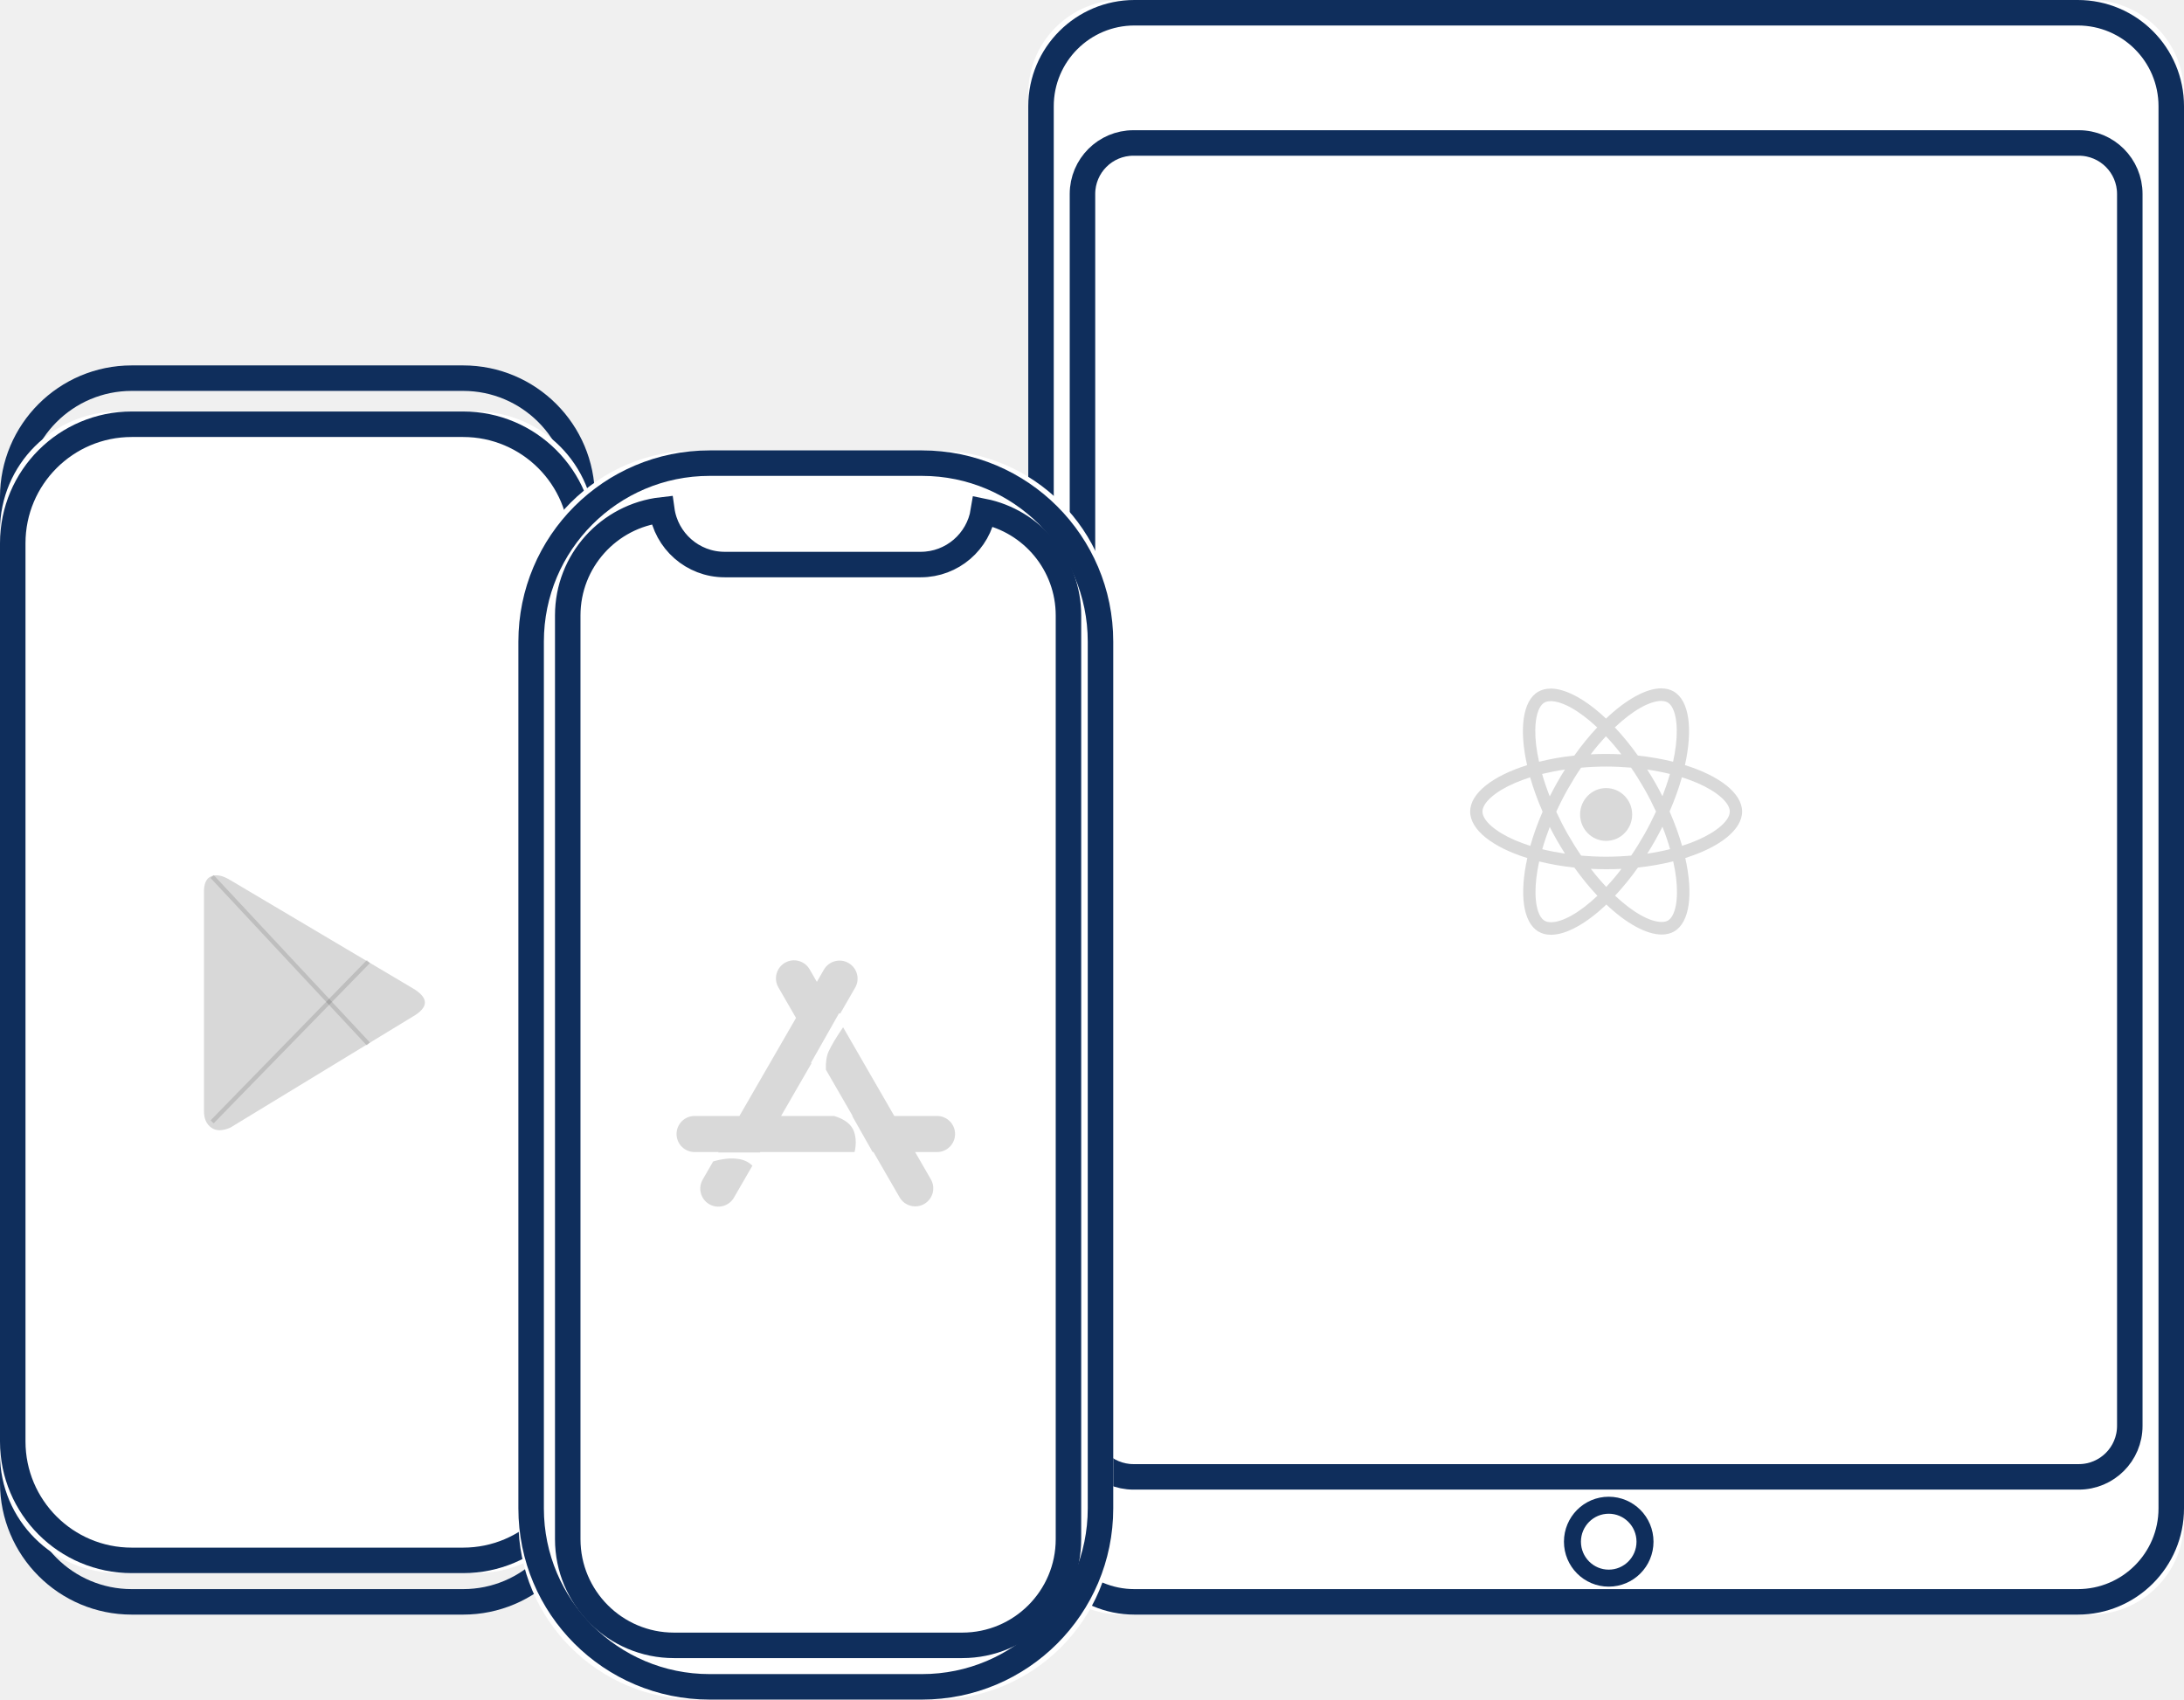
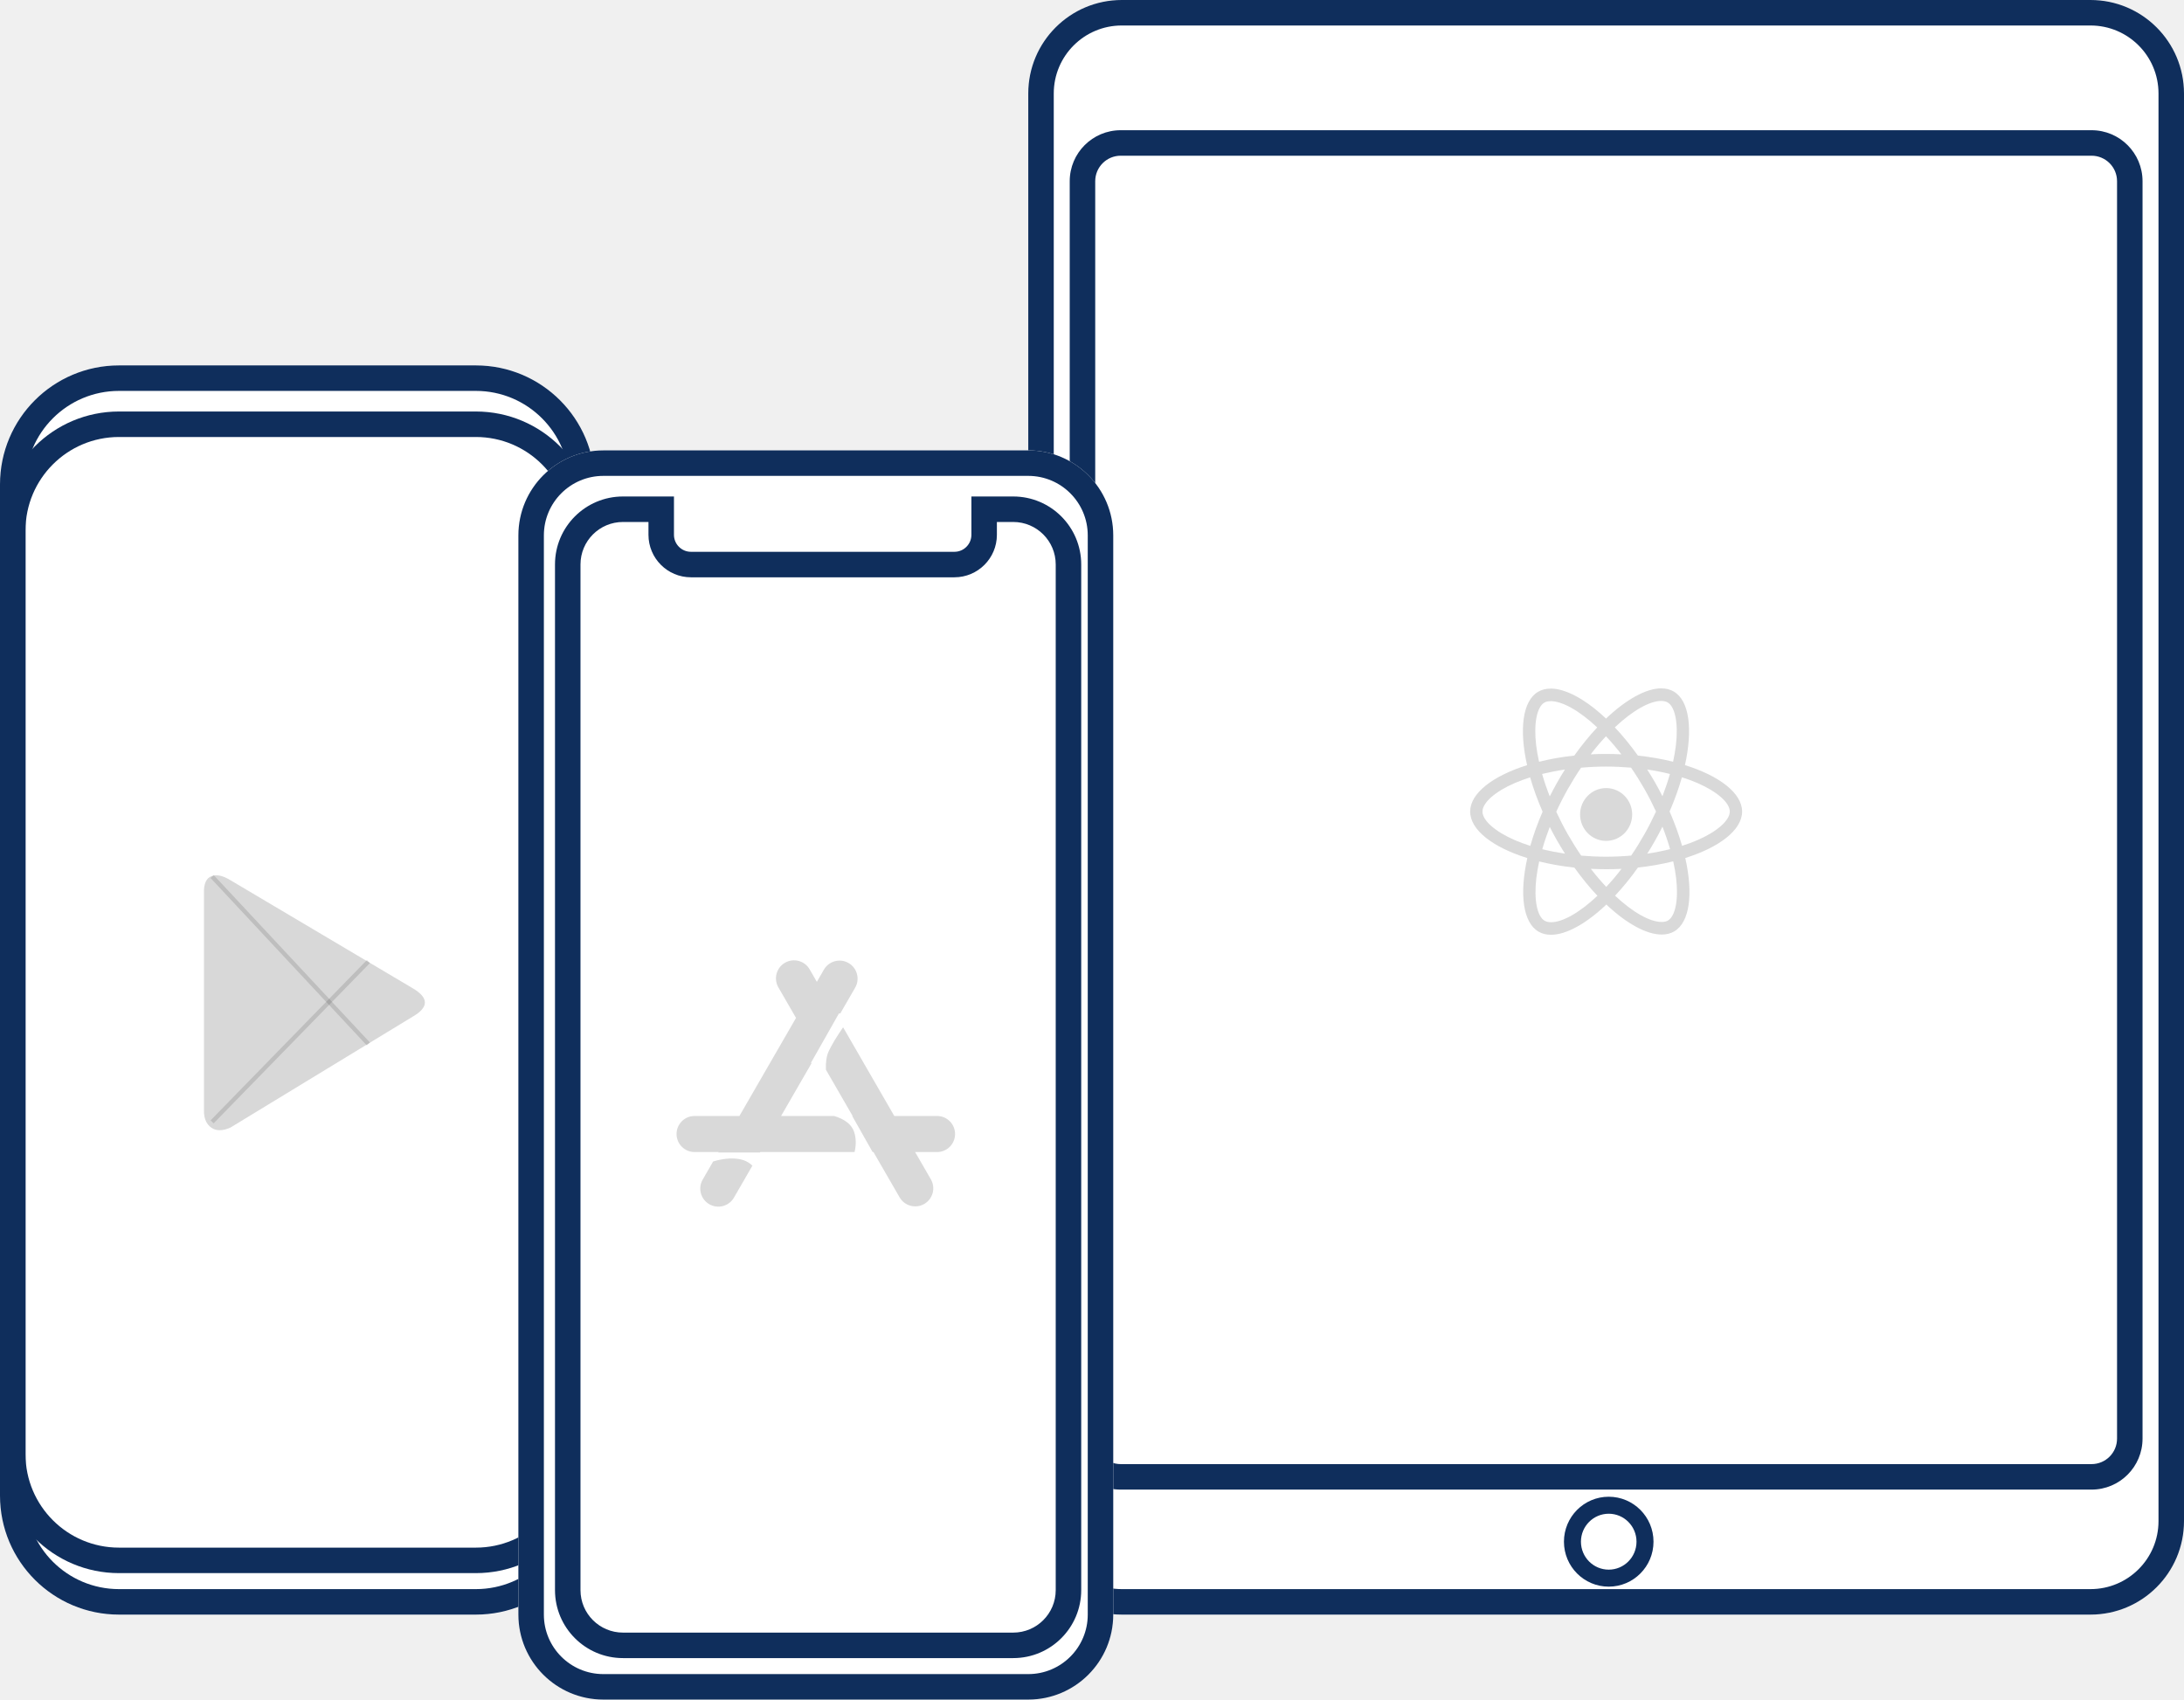
- <svg xmlns="http://www.w3.org/2000/svg" xmlns:xlink="http://www.w3.org/1999/xlink" width="257px" height="200px" viewBox="0 0 257 200" version="1.1">
-   <defs>
-     <rect id="path-1" x="0" y="0" width="136" height="190" rx="11" />
-     <rect id="path-2" x="4.879" y="15.323" width="126.242" height="159.968" rx="6" />
-     <rect id="path-3" x="0" y="5.424" width="70" height="136.694" rx="14" />
-     <rect id="path-4" x="0" y="0" width="70" height="147" rx="21" />
-   </defs>
+ <svg xmlns="http://www.w3.org/2000/svg" width="257px" height="200px" viewBox="0 0 257 200" version="1.1">
+   <defs />
  <g id="Page-1" stroke="none" stroke-width="1" fill="none" fill-rule="evenodd">
    <g id="Desktop-HD-Copy-9" transform="translate(-443, -1659)">
      <g id="Group-2" transform="translate(443, 1659)">
        <g id="Ipad" transform="translate(121, 0)">
-           <g id="Rectangle-3">
-             <use fill="#FFFFFF" fill-rule="evenodd" xlink:href="#path-1" />
-             <rect stroke="#0F2E5C" stroke-width="3" x="1.5" y="1.5" width="133" height="187" rx="11" />
-           </g>
-           <g id="Rectangle-3">
-             <use fill="#FFFFFF" fill-rule="evenodd" xlink:href="#path-2" />
-             <rect stroke="#0F2E5C" stroke-width="3" x="6.379" y="16.823" width="123.242" height="156.968" rx="6" />
-           </g>
-           <ellipse id="Oval" stroke="#0F2E5C" stroke-width="2" cx="68.305" cy="181.419" rx="4.269" ry="4.29" />
+           <rect id="Rectangle-3" fill="#FFFFFF" x="0" y="0" width="136" height="190" rx="11" />
+           <path d="M11,3 C6.582,3 3,6.582 3,11 L3,179 C3,183.418 6.582,187 11,187 L125,187 C129.418,187 133,183.418 133,179 L133,11 C133,6.582 129.418,3 125,3 L11,3 Z M11,0 L125,0 C131.075,-1.11598369e-15 136,4.925 136,11 L136,179 C136,185.075 131.075,190 125,190 L11,190 C4.925,190 7.43989126e-16,185.075 0,179 L0,11 C-7.43989126e-16,4.925 4.925,1.11598369e-15 11,0 Z" id="Rectangle-3" fill="#0F2E5C" fill-rule="nonzero" />
+           <path d="M10.879,18.323 C9.222,18.323 7.879,19.666 7.879,21.323 L7.879,169.29 C7.879,170.947 9.222,172.29 10.879,172.29 L125.121,172.29 C126.778,172.29 128.121,170.947 128.121,169.29 L128.121,21.323 C128.121,19.666 126.778,18.323 125.121,18.323 L10.879,18.323 Z M10.879,15.323 L125.121,15.323 C128.435,15.323 131.121,18.009 131.121,21.323 L131.121,169.29 C131.121,172.604 128.435,175.29 125.121,175.29 L10.879,175.29 C7.565,175.29 4.879,172.604 4.879,169.29 L4.879,21.323 C4.879,18.009 7.565,15.323 10.879,15.323 Z" id="Rectangle-3" fill="#0F2E5C" fill-rule="nonzero" />
+           <path d="M68.305,186.71 C65.394,186.71 63.036,184.34 63.036,181.419 C63.036,178.499 65.394,176.129 68.305,176.129 C71.216,176.129 73.574,178.499 73.574,181.419 C73.574,184.34 71.216,186.71 68.305,186.71 Z M68.305,184.71 C70.109,184.71 71.574,183.238 71.574,181.419 C71.574,179.601 70.109,178.129 68.305,178.129 C66.501,178.129 65.036,179.601 65.036,181.419 C65.036,183.238 66.501,184.71 68.305,184.71 Z" id="Oval" fill="#0F2E5C" fill-rule="nonzero" />
        </g>
        <g id="iphonex" transform="translate(0, 43)">
-           <rect id="Rectangle" stroke="#0F2E5C" stroke-width="3" x="1.5" y="1.5" width="67" height="144" rx="14" />
-           <g id="Rectangle">
-             <use fill="#FFFFFF" fill-rule="evenodd" xlink:href="#path-3" />
-             <rect stroke="#0F2E5C" stroke-width="3" x="1.5" y="6.924" width="67" height="133.694" rx="14" />
-           </g>
+           <rect id="Rectangle" fill="#FFFFFF" x="0" y="0" width="70" height="147" rx="14" />
+           <path d="M14,3 C7.925,3 3,7.925 3,14 L3,133 C3,139.075 7.925,144 14,144 L56,144 C62.075,144 67,139.075 67,133 L67,14 C67,7.925 62.075,3 56,3 L14,3 Z M14,0 L56,0 C63.732,-1.42034288e-15 70,6.268 70,14 L70,133 C70,140.732 63.732,147 56,147 L14,147 C6.268,147 9.46895252e-16,140.732 0,133 L0,14 C-9.46895252e-16,6.268 6.268,1.42034288e-15 14,0 Z" id="Rectangle" fill="#0F2E5C" fill-rule="nonzero" />
+           <path d="M14,8.424 C7.925,8.424 3,13.349 3,19.424 L3,128.118 C3,134.193 7.925,139.118 14,139.118 L56,139.118 C62.075,139.118 67,134.193 67,128.118 L67,19.424 C67,13.349 62.075,8.424 56,8.424 L14,8.424 Z M14,5.424 L56,5.424 C63.732,5.424 70,11.692 70,19.424 L70,128.118 C70,135.85 63.732,142.118 56,142.118 L14,142.118 C6.268,142.118 9.46895252e-16,135.85 0,128.118 L3.55271368e-15,19.424 C2.60581843e-15,11.692 6.268,5.424 14,5.424 Z" id="Rectangle" fill="#0F2E5C" fill-rule="nonzero" />
        </g>
        <g id="samsung" transform="translate(61, 53)">
-           <g id="Rectangle-Copy">
-             <use fill="#FFFFFF" fill-rule="evenodd" xlink:href="#path-4" />
-             <rect stroke="#0F2E5C" stroke-width="3" x="1.5" y="1.5" width="67" height="144" rx="21" />
-           </g>
-           <path d="M16.879,7.005 C10.648,7.714 5.808,13.004 5.808,19.424 L5.808,128.118 C5.808,135.022 11.404,140.618 18.308,140.618 L52.231,140.618 C59.134,140.618 64.731,135.022 64.731,128.118 L64.731,19.424 C64.731,13.399 60.451,8.323 54.711,7.17 C54.136,10.722 51.055,13.434 47.341,13.434 L24.274,13.434 C20.503,13.434 17.385,10.637 16.879,7.005 Z" id="Combined-Shape" stroke="#0F2E5C" stroke-width="3" />
+           <rect id="Rectangle-Copy" fill="#FFFFFF" x="0" y="0" width="70" height="147" rx="10" />
+           <path d="M10,3 C6.134,3 3,6.134 3,10 L3,137 C3,140.866 6.134,144 10,144 L60,144 C63.866,144 67,140.866 67,137 L67,10 C67,6.134 63.866,3 60,3 L10,3 Z M10,0 L60,1.77635684e-15 C65.523,7.61826213e-16 70,4.477 70,10 L70,137 C70,142.523 65.523,147 60,147 L10,147 C4.477,147 6.76353751e-16,142.523 0,137 L0,10 C-6.76353751e-16,4.477 4.477,1.01453063e-15 10,0 Z" id="Rectangle-Copy" fill="#0F2E5C" fill-rule="nonzero" />
+           <path d="M15.308,8.424 L12.308,8.424 C9.546,8.424 7.308,10.663 7.308,13.424 L7.308,134.118 C7.308,136.88 9.546,139.118 12.308,139.118 L58.231,139.118 C60.992,139.118 63.231,136.88 63.231,134.118 L63.231,13.424 C63.231,10.663 60.992,8.424 58.231,8.424 L56.308,8.424 L56.308,9.934 C56.308,12.695 54.069,14.934 51.308,14.934 L20.308,14.934 C17.546,14.934 15.308,12.695 15.308,9.934 L15.308,8.424 Z M18.308,5.424 L18.308,9.934 C18.308,11.038 19.203,11.934 20.308,11.934 L51.308,11.934 C52.412,11.934 53.308,11.038 53.308,9.934 L53.308,5.424 L58.231,5.424 C62.649,5.424 66.231,9.006 66.231,13.424 L66.231,134.118 C66.231,138.536 62.649,142.118 58.231,142.118 L12.308,142.118 C7.889,142.118 4.308,138.536 4.308,134.118 L4.308,13.424 C4.308,9.006 7.889,5.424 12.308,5.424 L18.308,5.424 Z" id="Combined-Shape" fill="#0F2E5C" fill-rule="nonzero" />
        </g>
        <g id="React-icon" transform="translate(173, 81)" fill="#D9D9D9" fill-rule="nonzero">
          <path d="M32,14.503 C32,12.346 29.345,10.302 25.275,9.034 C26.214,4.812 25.797,1.454 23.958,0.378 C23.534,0.126 23.038,0.007 22.497,0.007 L22.497,1.487 C22.797,1.487 23.038,1.547 23.24,1.659 C24.127,2.177 24.512,4.149 24.212,6.684 C24.14,7.308 24.023,7.965 23.879,8.636 C22.601,8.317 21.205,8.071 19.737,7.912 C18.857,6.684 17.944,5.569 17.024,4.593 C19.15,2.582 21.146,1.48 22.503,1.48 L22.503,0 C20.709,0 18.361,1.301 15.987,3.558 C14.153,1.825 12.335,0.663 10.776,0.223 C10.316,0.093 9.879,0.027 9.471,0.027 C9.471,0.408 9.471,0.694 9.471,0.884 C9.471,1.023 9.471,1.23 9.471,1.507 C10.821,1.507 12.823,2.602 14.95,4.6 C14.037,5.576 13.124,6.684 12.256,7.912 C10.782,8.071 9.386,8.317 8.108,8.642 C7.958,7.978 7.847,7.335 7.768,6.717 C7.462,4.182 7.84,2.21 8.721,1.686 C8.916,1.566 9.171,1.513 9.471,1.513 L9.471,0.033 C8.923,0.033 8.427,0.153 7.997,0.405 C6.164,1.48 5.753,4.832 6.699,9.041 C2.642,10.315 0,12.353 0,14.503 C0,16.661 2.655,18.705 6.725,19.973 C5.786,24.194 6.203,27.553 8.042,28.628 C8.466,28.881 8.962,29 9.51,29 C11.304,29 13.652,27.699 16.026,25.442 C18.4,27.686 20.748,28.973 22.542,28.973 C23.09,28.973 23.586,28.854 24.016,28.602 C25.849,27.526 26.26,24.174 25.314,19.966 C29.358,18.698 32,16.654 32,14.503 Z M23.508,10.076 C23.266,10.932 22.966,11.815 22.627,12.698 C22.36,12.167 22.079,11.636 21.773,11.105 C21.472,10.574 21.153,10.056 20.833,9.552 C21.759,9.691 22.653,9.864 23.508,10.076 Z M20.52,17.145 C20.011,18.041 19.49,18.891 18.948,19.681 C17.976,19.767 16.991,19.813 16,19.813 C15.015,19.813 14.03,19.767 13.065,19.687 C12.523,18.897 11.995,18.054 11.486,17.165 C10.991,16.295 10.541,15.413 10.13,14.523 C10.534,13.634 10.991,12.744 11.48,11.875 C11.989,10.979 12.51,10.129 13.052,9.339 C14.024,9.253 15.009,9.206 16,9.206 C16.985,9.206 17.97,9.253 18.935,9.333 C19.477,10.122 20.005,10.965 20.514,11.855 C21.009,12.724 21.459,13.607 21.87,14.497 C21.459,15.386 21.009,16.276 20.52,17.145 Z M22.627,16.282 C22.979,17.172 23.279,18.061 23.527,18.924 C22.673,19.136 21.773,19.316 20.84,19.455 C21.159,18.944 21.479,18.42 21.779,17.882 C22.079,17.351 22.36,16.813 22.627,16.282 Z M16.013,23.365 C15.406,22.727 14.8,22.017 14.2,21.241 C14.787,21.267 15.387,21.287 15.993,21.287 C16.607,21.287 17.213,21.274 17.807,21.241 C17.22,22.017 16.613,22.727 16.013,23.365 Z M11.16,19.455 C10.234,19.316 9.34,19.143 8.486,18.931 C8.727,18.074 9.027,17.192 9.366,16.309 C9.634,16.84 9.914,17.371 10.221,17.902 C10.528,18.433 10.841,18.951 11.16,19.455 Z M15.98,5.642 C16.587,6.279 17.194,6.989 17.794,7.766 C17.207,7.74 16.607,7.72 16,7.72 C15.387,7.72 14.78,7.733 14.187,7.766 C14.774,6.989 15.38,6.279 15.98,5.642 Z M11.154,9.552 C10.834,10.063 10.514,10.587 10.214,11.125 C9.914,11.656 9.634,12.187 9.366,12.718 C9.014,11.828 8.714,10.939 8.466,10.076 C9.321,9.87 10.221,9.691 11.154,9.552 Z M5.251,17.862 C2.942,16.86 1.448,15.545 1.448,14.503 C1.448,13.461 2.942,12.14 5.251,11.145 C5.812,10.899 6.425,10.68 7.057,10.474 C7.429,11.775 7.918,13.129 8.525,14.517 C7.925,15.897 7.442,17.245 7.077,18.539 C6.431,18.333 5.818,18.108 5.251,17.862 Z M8.76,27.347 C7.873,26.829 7.488,24.858 7.788,22.322 C7.86,21.699 7.977,21.041 8.121,20.371 C9.399,20.69 10.795,20.935 12.263,21.095 C13.143,22.322 14.056,23.438 14.976,24.413 C12.85,26.425 10.854,27.526 9.497,27.526 C9.203,27.52 8.956,27.46 8.76,27.347 Z M24.232,22.289 C24.538,24.825 24.16,26.796 23.279,27.321 C23.084,27.44 22.829,27.493 22.529,27.493 C21.179,27.493 19.177,26.398 17.05,24.4 C17.963,23.424 18.876,22.316 19.744,21.088 C21.218,20.929 22.614,20.683 23.892,20.358 C24.042,21.028 24.16,21.672 24.232,22.289 Z M26.743,17.862 C26.182,18.108 25.569,18.327 24.936,18.532 C24.564,17.231 24.075,15.877 23.468,14.49 C24.068,13.109 24.551,11.762 24.916,10.468 C25.562,10.673 26.175,10.899 26.749,11.145 C29.058,12.147 30.552,13.461 30.552,14.503 C30.545,15.545 29.052,16.866 26.743,17.862 Z" id="Shape" />
          <ellipse id="Oval" cx="16" cy="14.845" rx="3.064" ry="3.107" />
        </g>
        <g id="Group" transform="translate(24, 103)">
          <path d="M0.003,14.972 L0.003,2.115 C-0.033,1.032 0.25,0.366 0.852,0.116 C1.454,-0.134 2.209,0.02 3.115,0.578 L13.807,6.916 L24.518,13.265 C25.506,13.84 26,14.409 26,14.972 C26,15.535 25.506,16.098 24.518,16.662 L3.115,29.688 C2.172,30.104 1.418,30.104 0.852,29.688 C0.286,29.271 0.003,28.633 0.003,27.772 L0.003,14.972 Z" id="Path-3" fill="#D8D8D8" />
          <path d="M1.135,0.333 L19.178,19.667" id="Line-2" stroke="#000000" stroke-width="0.5" opacity="0.122" stroke-linecap="square" />
          <path d="M1.135,28.836 L19.178,10.33" id="Line-3" stroke="#000000" stroke-width="0.5" opacity="0.122" stroke-linecap="square" />
        </g>
        <path d="M100.561,135.569 L89.462,135.569 L89.434,135.619 L84.53,135.619 L84.559,135.569 L81.736,135.569 C80.563,135.569 79.613,134.618 79.613,133.445 C79.613,132.273 80.563,131.322 81.736,131.322 L87.011,131.322 L93.671,119.786 L91.596,116.192 C91.009,115.177 91.357,113.878 92.373,113.292 C93.388,112.705 94.687,113.053 95.273,114.069 L96.123,115.54 L96.953,114.102 C97.539,113.086 98.838,112.738 99.853,113.325 C100.869,113.911 101.217,115.21 100.63,116.225 L98.87,119.275 L98.733,119.238 L95.438,125.051 L95.49,125.129 L91.914,131.322 L98.148,131.322 C99.44,131.709 100.229,132.34 100.514,133.216 C100.744,133.924 100.76,134.708 100.561,135.569 Z M102.685,135.569 L100.283,131.322 L100.331,131.322 L97.187,125.877 C97.15,124.984 97.261,124.259 97.521,123.701 C97.858,122.976 98.421,122.038 99.21,120.887 L105.234,131.322 L110.264,131.322 C111.437,131.322 112.387,132.273 112.387,133.445 C112.387,134.618 111.437,135.569 110.264,135.569 L107.686,135.569 L109.537,138.775 C110.124,139.79 109.776,141.089 108.76,141.675 C107.745,142.262 106.446,141.914 105.86,140.898 L102.783,135.569 L102.685,135.569 Z M88.538,137.171 L86.366,140.931 C85.78,141.947 84.481,142.295 83.466,141.708 C82.45,141.122 82.102,139.823 82.689,138.808 L83.918,136.678 C85.026,136.346 86.017,136.247 86.892,136.381 C87.557,136.482 88.106,136.746 88.538,137.171 Z" id="Combined-Shape" fill="#D9D9D9" />
      </g>
    </g>
  </g>
</svg>
